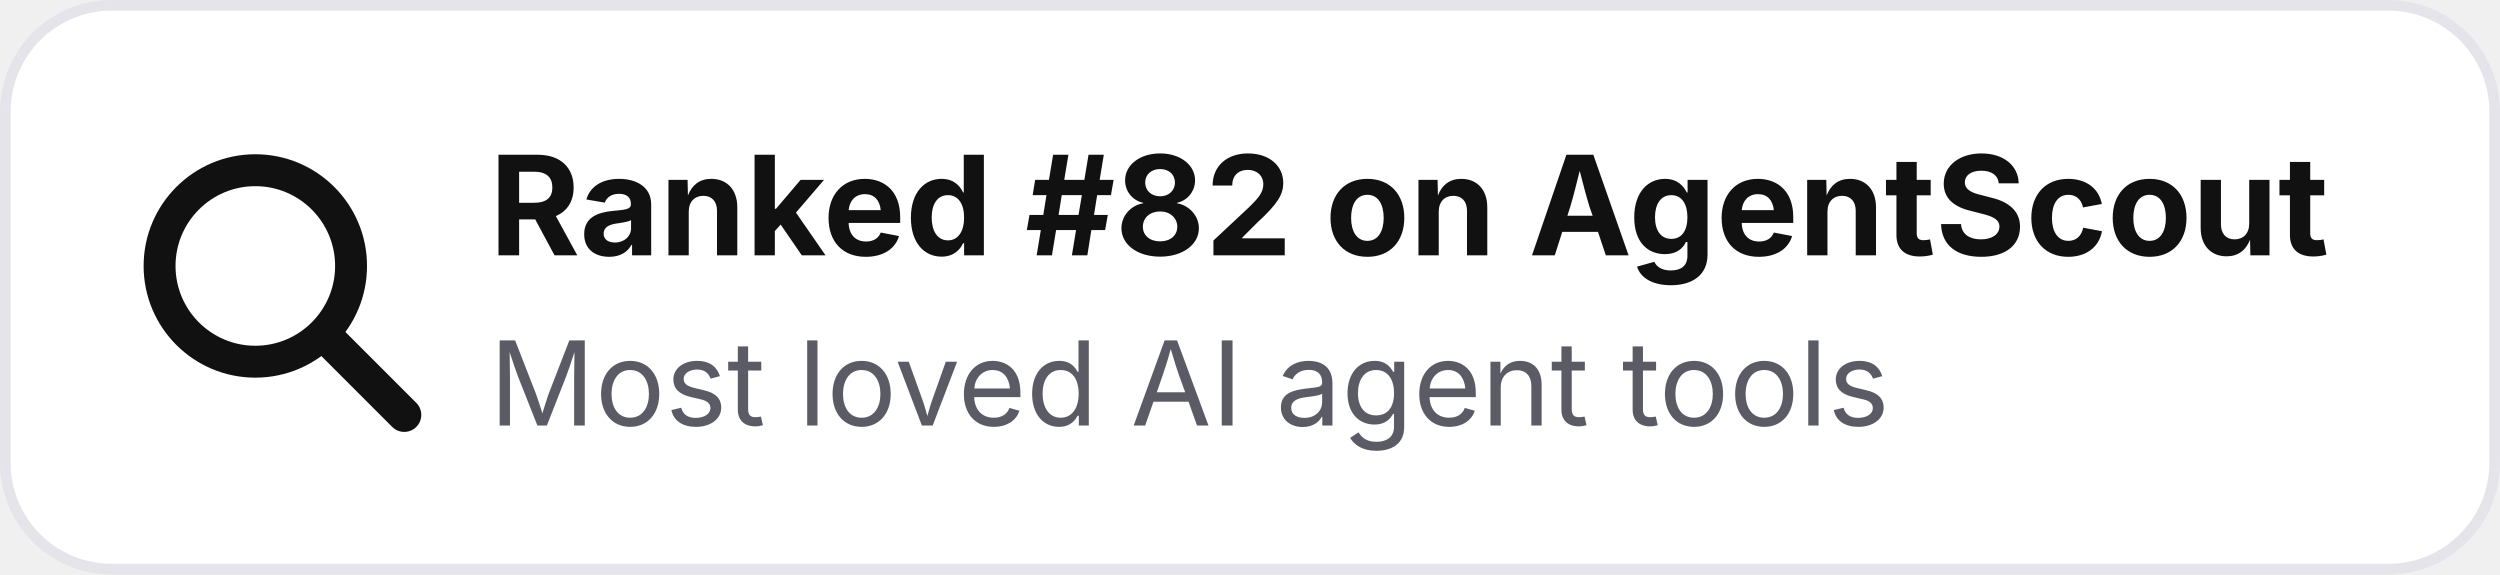
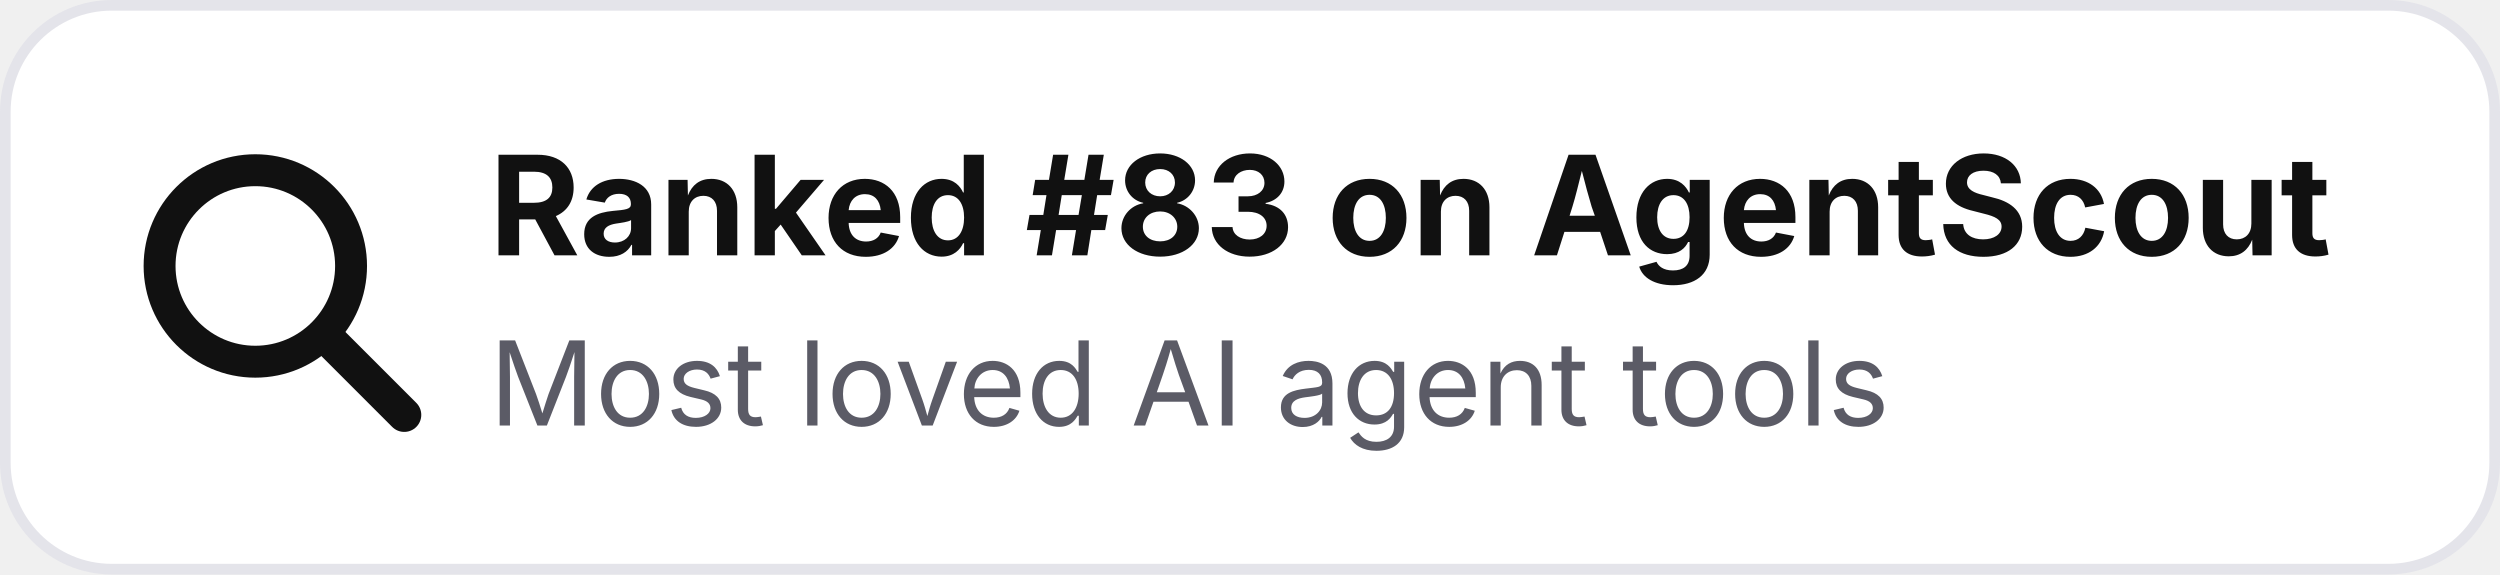
- <svg xmlns="http://www.w3.org/2000/svg" width="235" height="54" viewBox="0 0 235 54" role="img" aria-label="Ranked #82 on AgentScout">
+ <svg xmlns="http://www.w3.org/2000/svg" width="235" height="54" viewBox="0 0 235 54" role="img" aria-label="Ranked #83 on AgentScout">
  <rect x=".5" y=".5" width="234" height="53" rx="10" fill="#ffffff" stroke="#e4e4ea" />
  <circle cx="24" cy="25" r="9" fill="none" stroke="#111111" stroke-width="3" />
  <path d="M31 32l7 7" stroke="#111111" stroke-width="3.2" stroke-linecap="round" />
-   <text x="46" y="24" font-family="Inter,Segoe UI,Arial,sans-serif" font-size="13" font-weight="700" fill="#111111">Ranked #82 on AgentScout</text>
+   <text x="46" y="24" font-family="Inter,Segoe UI,Arial,sans-serif" font-size="13" font-weight="700" fill="#111111">Ranked #83 on AgentScout</text>
  <text x="46" y="40" font-family="Inter,Segoe UI,Arial,sans-serif" font-size="11" fill="#5b5b66">Most loved AI agent tools</text>
</svg>
